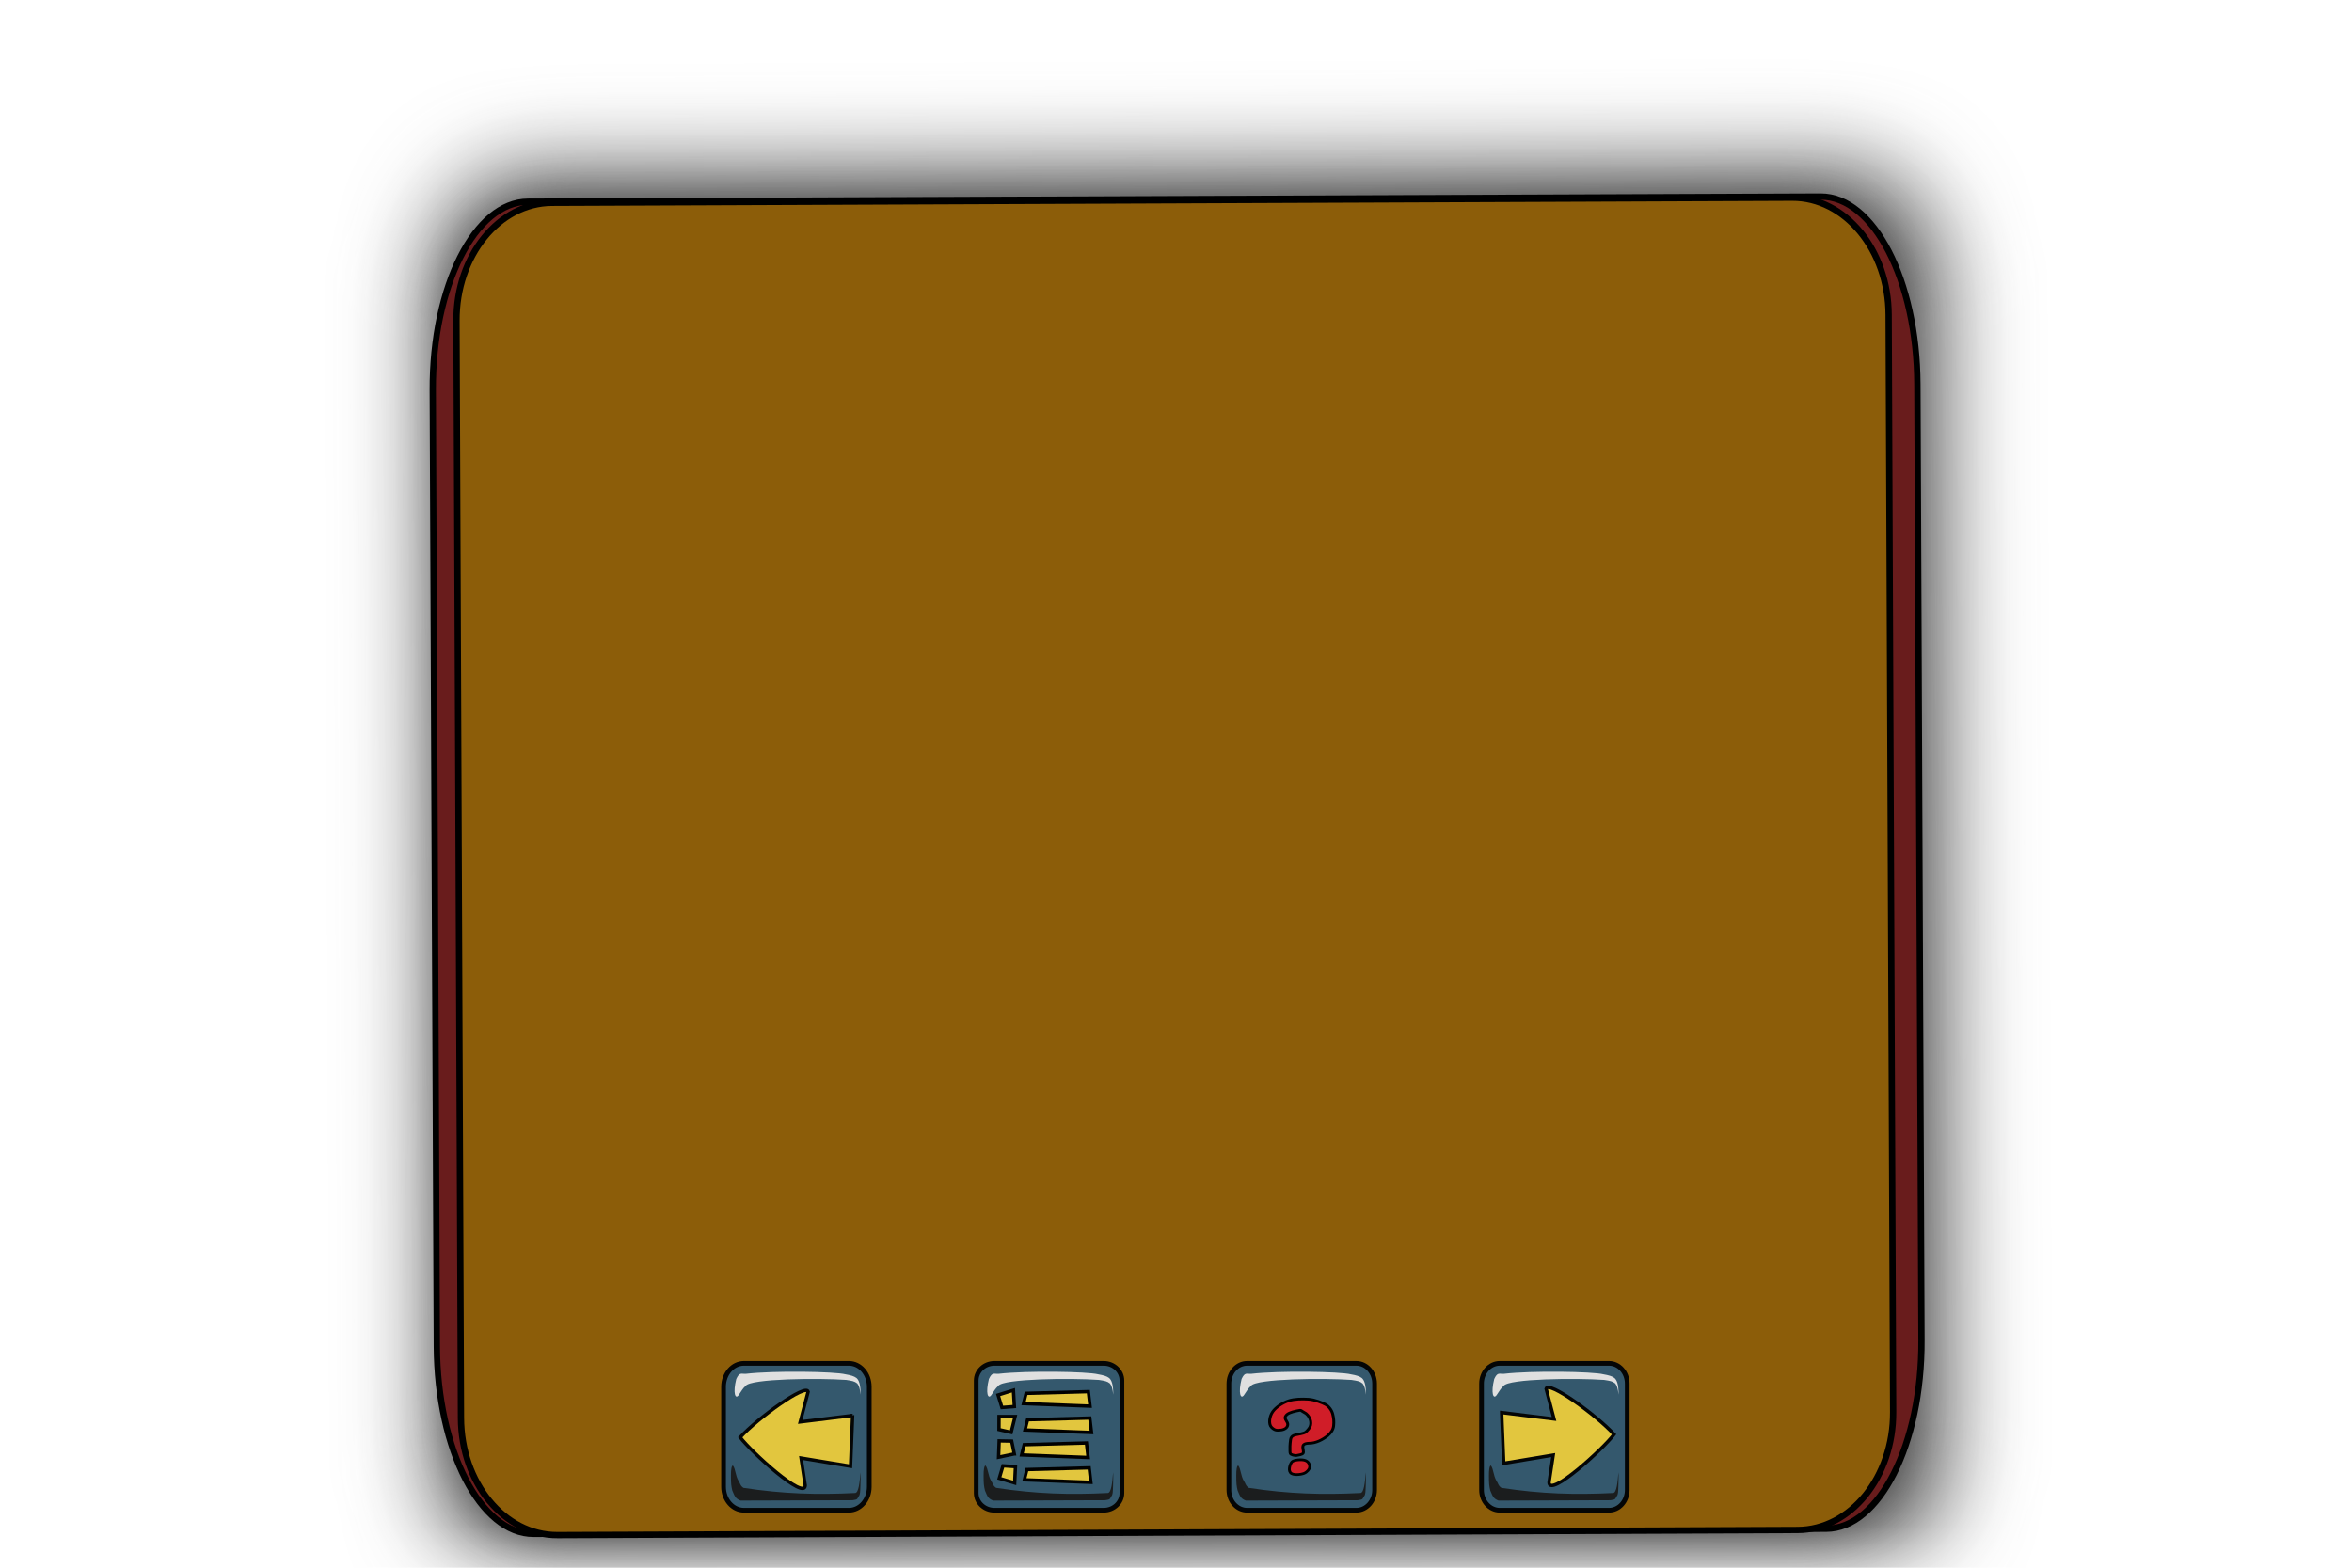
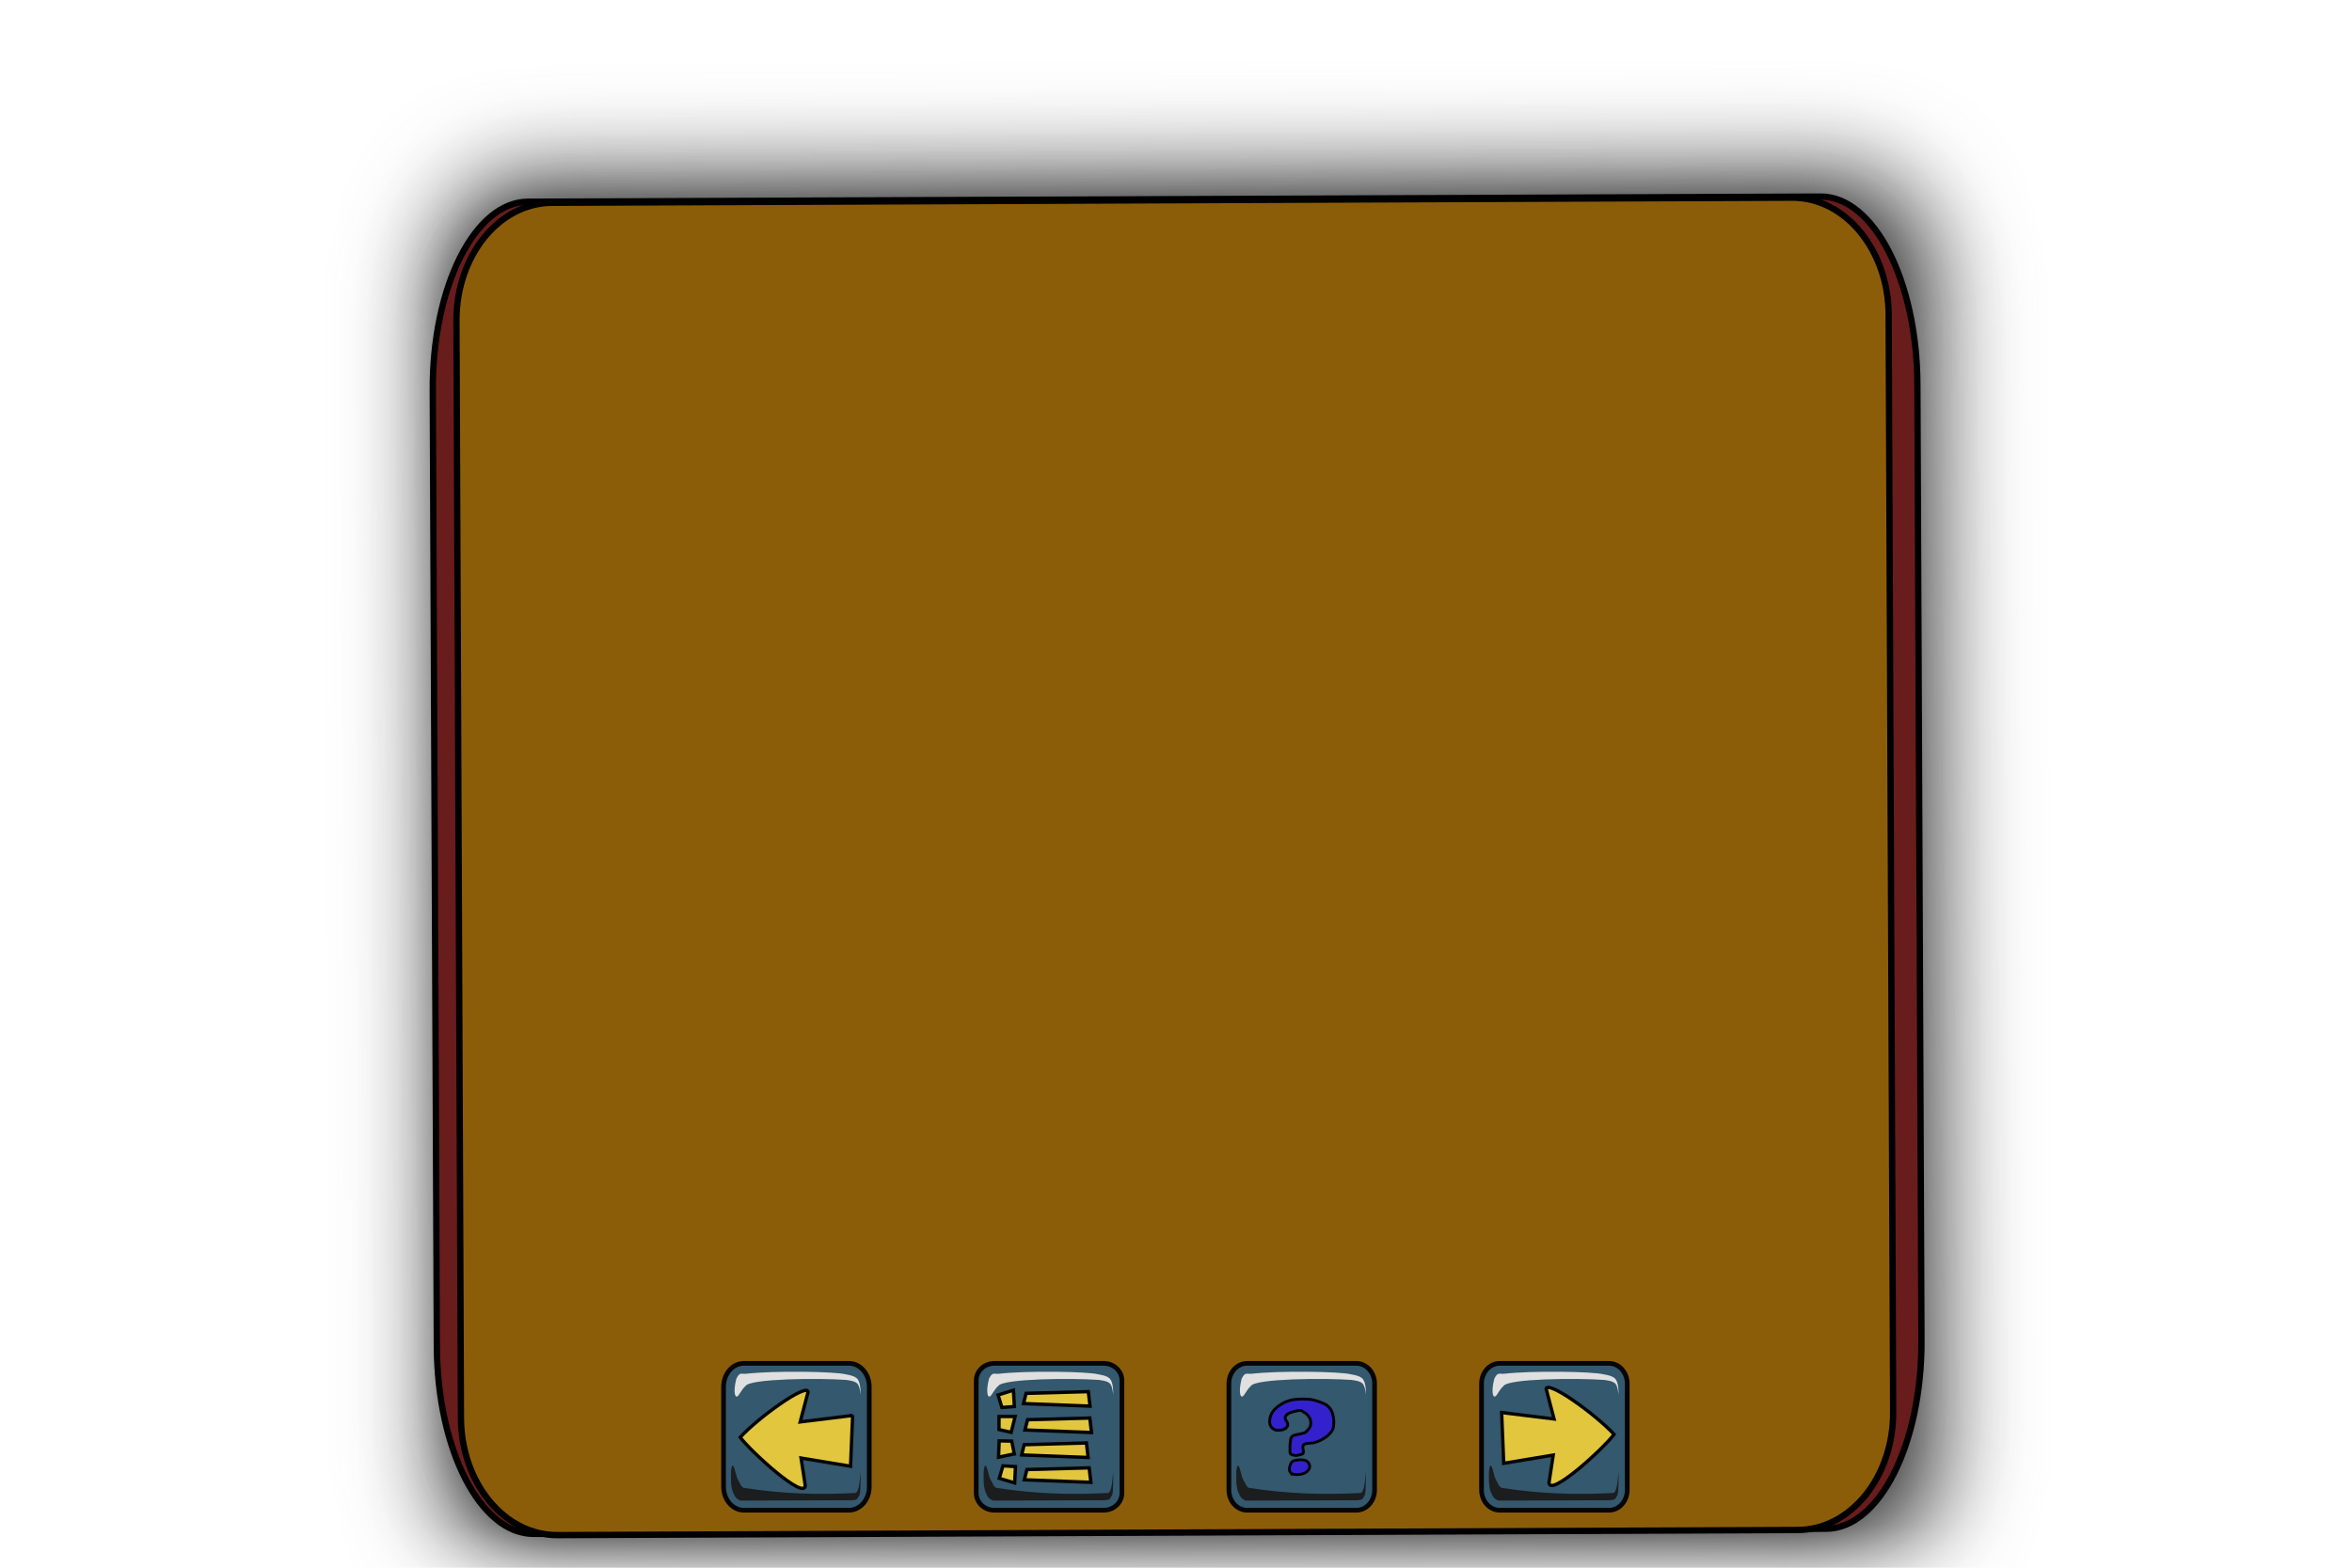
<svg xmlns="http://www.w3.org/2000/svg" version="1.1" width="2048" height="1365.33" id="svg2">
  <defs id="defs4">
    <filter color-interpolation-filters="sRGB" id="filter6659">
      <feGaussianBlur id="feGaussianBlur6661" stdDeviation="2.807" />
    </filter>
    <filter color-interpolation-filters="sRGB" id="filter6871">
      <feGaussianBlur id="feGaussianBlur6873" stdDeviation="5.083" />
    </filter>
-     <clipPath id="clipPath5697">
-       <rect width="186.182" height="124.121" x="229.692" y="796.334" id="rect5699" style="fill:#000000;fill-opacity:1;stroke:none" />
-     </clipPath>
    <clipPath id="clipPath5701">
      <rect width="6478.912" height="4319.264" x="-1837.413" y="-3449.987" id="rect5703" style="fill:#000000;fill-opacity:1;stroke:none" />
    </clipPath>
    <clipPath id="clipPath5705">
      <rect width="6494.415" height="4329.6" x="-3912.237" y="-3457.105" id="rect5707" style="fill:#000000;fill-opacity:1;stroke:none" />
    </clipPath>
    <clipPath id="clipPath5709">
      <rect width="6496.178" height="4330.774" x="-2523.396" y="-3449.664" id="rect5711" style="fill:#000000;fill-opacity:1;stroke:none" />
    </clipPath>
    <clipPath id="clipPath5765">
      <rect width="2048" height="1365.33" x="161.438" y="-440.076" transform="matrix(0.00413463,-0.9999915,0.9999916,0.00409836,0,0)" id="rect5767" style="fill:#000000;fill-opacity:1;stroke:none" />
    </clipPath>
    <clipPath id="clipPath5773">
      <rect width="2047.998" height="1365.332" x="161.438" y="-440.077" transform="matrix(0.00397591,-0.9999921,0.9999909,0.00426197,0,0)" id="rect5775" style="fill:#000000;fill-opacity:1;stroke:none" />
    </clipPath>
    <clipPath id="clipPath5777">
      <rect width="276.433" height="184.288" x="138.074" y="742.198" transform="matrix(0.00411645,-0.9999915,0.9999915,0.00411645,0,0)" id="rect5779" style="fill:#000000;fill-opacity:1;stroke:none" />
    </clipPath>
    <clipPath id="clipPath5781">
      <rect width="267.399" height="178.265" x="140.06" y="747.321" transform="matrix(0.00411644,-0.9999915,0.9999915,0.00411644,0,0)" id="rect5783" style="fill:#000000;fill-opacity:1;stroke:none" />
    </clipPath>
  </defs>
  <g transform="translate(-161.4378,440.0761)" id="layer1">
    <rect width="159.267" height="171.685" rx="13.365" ry="10.915" x="767.765" y="-357.515" transform="matrix(0.03152773,7.658908,-7.658908,0.03152773,-911.2809,-6163.785)" clip-path="url(#clipPath5781)" id="rect5303-0-9" style="opacity:0.881;fill:#3c3c3c;fill-opacity:1;stroke:none;filter:url(#filter6871)" />
    <rect width="154.839" height="169.14" rx="13.817" ry="11.283" x="767.765" y="-357.515" transform="matrix(0.03049742,7.40861,-7.40861,0.03049742,-861.5067,-5938.776)" clip-path="url(#clipPath5777)" id="rect5303-2" style="fill:#414141;fill-opacity:1;stroke:none;filter:url(#filter6659)" />
    <rect width="1160.214" height="1292.749" rx="163.76" ry="83.595" x="-261.925" y="-1831.437" transform="matrix(0.00426198,0.9999909,-0.9999921,0.00397591,0,0)" clip-path="url(#clipPath5773)" id="rect5303-7" style="fill:#691c1c;fill-opacity:1;stroke:#000000;stroke-width:5.49;stroke-miterlimit:4;stroke-opacity:1;stroke-dasharray:none" />
    <rect width="1160.333" height="1247.084" rx="102.362" ry="83.595" x="-260.781" y="-1806.64" transform="matrix(0.00409836,0.9999916,-0.9999915,0.00413463,0,0)" clip-path="url(#clipPath5765)" id="rect5303-0" style="fill:#8c5d09;fill-opacity:1;stroke:#000000;stroke-width:5.5;stroke-miterlimit:4;stroke-opacity:1;stroke-dasharray:none" />
    <g transform="matrix(0.3152623,0,0,0.3152623,956.9695,647.4729)" clip-path="url(#clipPath5709)" id="layer1-0">
      <g transform="matrix(26.4306,0,0,26.4306,-5707.082,-23211.122)" id="g3334">
        <g transform="translate(14.01163,-0.4292942)" id="g3895-1-3">
          <rect width="15.227" height="15.352" rx="1.904" ry="1.793" x="208.457" y="890.6" id="rect4852-7-0-7-6" style="fill:#34586d;fill-opacity:1;stroke:#040505;stroke-width:0.49;stroke-miterlimit:4;stroke-opacity:1;stroke-dasharray:none" />
          <path d="m 222.343,892.127 c -0.245,-0.191 -0.606,-0.289 -1.131,-0.381 -1.125,-0.296 -7.481,-0.395 -10.413,-0.055 -0.491,0.032 -0.67,-0.205 -1.015,0.543 -0.37,1.476 -0.097,2.18 0.254,1.679 0.331,-0.47 0.39,-0.649 0.729,-0.961 0.519,-0.755 7.597,-0.829 10.5,-0.62 0.619,0.097 0.864,0.128 1.163,0.371 0.196,0.234 0.279,0.566 0.344,1.17 0.021,-1.1 -0.197,-1.557 -0.432,-1.746 z" id="path4854-6-4-1-3" style="fill:#e0e0e0;fill-opacity:1;stroke:none" />
          <path d="m 210.026,902.898 c 0.149,0.173 0.169,0.501 0.511,0.714 4.167,0.64 7.716,0.734 11.638,0.54 0.41,0.044 0.513,-1.206 0.59,-2.159 0.026,0.326 0.006,0.948 -0.005,1.367 -0.026,0.72 -0.025,0.946 -0.176,1.135 -0.206,0.336 -0.107,0.324 -0.655,0.413 l -11.701,0.037 c -0.469,-0.191 -0.571,-0.342 -0.856,-1.047 -0.118,-0.496 -0.145,-0.734 -0.143,-1.576 -0.009,-0.562 0.066,-1.083 0.211,-1.034 0.279,0.359 0.236,1.005 0.585,1.609 z" id="path4856-2-9-9-7" style="fill:#1b1d1e;fill-opacity:1;stroke:none" />
        </g>
        <path d="m 224.753,893.479 0.401,1.303 1.303,-0.1 -0.1,-1.704 -1.604,0.501 z" id="path4061" style="fill:#e2c63e;fill-opacity:1;stroke:#040505;stroke-width:0.352;stroke-linecap:butt;stroke-linejoin:miter;stroke-miterlimit:4;stroke-opacity:1;stroke-dasharray:none" />
        <path d="m 224.852,895.727 -0.005,1.364 1.274,0.292 0.412,-1.657 -1.681,8.9e-4 z" id="path4061-5" style="fill:#e2c63e;fill-opacity:1;stroke:#040505;stroke-width:0.352;stroke-linecap:butt;stroke-linejoin:miter;stroke-miterlimit:4;stroke-opacity:1;stroke-dasharray:none" />
        <path d="m 226.449,899.635 -0.275,-1.336 -1.307,-0.025 -0.064,1.706 1.645,-0.345 z" id="path4061-5-5" style="fill:#e2c63e;fill-opacity:1;stroke:#040505;stroke-width:0.352;stroke-linecap:butt;stroke-linejoin:miter;stroke-miterlimit:4;stroke-opacity:1;stroke-dasharray:none" />
        <path d="m 224.879,902.186 0.387,-1.307 1.304,0.086 -0.082,1.705 -1.609,-0.484 z" id="path4061-5-5-0" style="fill:#e2c63e;fill-opacity:1;stroke:#040505;stroke-width:0.352;stroke-linecap:butt;stroke-linejoin:miter;stroke-miterlimit:4;stroke-opacity:1;stroke-dasharray:none" />
        <path d="m 227.68,893.306 -0.267,1.069 6.949,0.267 -0.178,-1.514 -6.503,0.178 z" id="path4129" style="fill:#e2c63e;fill-opacity:1;stroke:#000000;stroke-width:0.352;stroke-linecap:butt;stroke-linejoin:miter;stroke-miterlimit:4;stroke-opacity:1;stroke-dasharray:none" />
        <path d="m 227.834,896.064 -0.267,1.069 6.949,0.267 -0.178,-1.514 -6.503,0.178 z" id="path4129-4" style="fill:#e2c63e;fill-opacity:1;stroke:#000000;stroke-width:0.352;stroke-linecap:butt;stroke-linejoin:miter;stroke-miterlimit:4;stroke-opacity:1;stroke-dasharray:none" />
        <path d="m 227.481,898.673 -0.267,1.069 6.949,0.267 -0.178,-1.514 -6.503,0.178 z" id="path4129-1" style="fill:#e2c63e;fill-opacity:1;stroke:#000000;stroke-width:0.352;stroke-linecap:butt;stroke-linejoin:miter;stroke-miterlimit:4;stroke-opacity:1;stroke-dasharray:none" />
        <path d="m 227.767,901.271 -0.267,1.069 6.949,0.267 -0.178,-1.514 -6.503,0.178 z" id="path4129-9" style="fill:#e2c63e;fill-opacity:1;stroke:#000000;stroke-width:0.352;stroke-linecap:butt;stroke-linejoin:miter;stroke-miterlimit:4;stroke-opacity:1;stroke-dasharray:none" />
      </g>
    </g>
    <g transform="matrix(0.3153479,0,0,0.3153479,1395.153,650.1147)" clip-path="url(#clipPath5705)" id="layer1-2">
      <g transform="matrix(26.42343,0,0,26.42343,-6202.986,-23217.569)" id="g3427">
        <g transform="translate(33.05577,-0.2641069)" id="g3895">
          <rect width="15.227" height="15.352" rx="1.904" ry="2.117" x="208.457" y="890.6" id="rect4852-7-0" style="fill:#34586d;fill-opacity:1;stroke:#040505;stroke-width:0.49;stroke-miterlimit:4;stroke-opacity:1;stroke-dasharray:none" />
          <path d="m 222.343,892.127 c -0.245,-0.191 -0.606,-0.289 -1.131,-0.381 -1.125,-0.296 -7.481,-0.395 -10.413,-0.055 -0.491,0.032 -0.67,-0.205 -1.015,0.543 -0.37,1.476 -0.097,2.18 0.254,1.679 0.331,-0.47 0.39,-0.649 0.729,-0.961 0.519,-0.755 7.597,-0.829 10.5,-0.62 0.619,0.097 0.864,0.128 1.163,0.371 0.196,0.234 0.279,0.566 0.344,1.17 0.021,-1.1 -0.197,-1.557 -0.432,-1.746 z" id="path4854-6-4" style="fill:#e0e0e0;fill-opacity:1;stroke:none" />
          <path d="m 210.026,902.898 c 0.149,0.173 0.169,0.501 0.511,0.714 4.167,0.64 7.716,0.734 11.638,0.54 0.41,0.044 0.513,-1.206 0.59,-2.159 0.026,0.326 0.006,0.948 -0.005,1.367 -0.026,0.72 -0.025,0.946 -0.176,1.135 -0.206,0.336 -0.107,0.324 -0.655,0.413 l -11.701,0.037 c -0.469,-0.191 -0.571,-0.342 -0.856,-1.047 -0.118,-0.496 -0.145,-0.734 -0.143,-1.576 -0.009,-0.562 0.066,-1.083 0.211,-1.034 0.279,0.359 0.236,1.005 0.585,1.609 z" id="path4856-2-9" style="fill:#1b1d1e;fill-opacity:1;stroke:none" />
        </g>
        <path d="m 243.614,895.478 0.218,5.306 5.172,-0.859 -0.437,2.866 c 0.037,1.613 5.677,-3.538 6.796,-5.031 -1.823,-2.005 -6.878,-5.659 -7.1,-4.77 l 0.83,3.161 -5.479,-0.674 2.1e-4,0 2e-5,0 0,2e-5 z" id="path3777" style="fill:#e2c63e;fill-opacity:1;stroke:#040505;stroke-width:0.352;stroke-linecap:butt;stroke-linejoin:miter;stroke-miterlimit:4;stroke-opacity:1;stroke-dasharray:none" />
      </g>
    </g>
    <g transform="matrix(0.3161025,0,0,0.3161025,742.2485,650.4734)" clip-path="url(#clipPath5701)" id="layer1-05">
      <g transform="matrix(26.36035,0,0,26.36035,-5220.327,-23151.317)" id="g3269">
        <g transform="translate(-4.511922,-0.7178576)" id="g3895-1">
          <rect width="15.227" height="15.352" rx="2.125" ry="2.448" x="208.457" y="890.6" id="rect4852-7-0-7" style="fill:#34586d;fill-opacity:1;stroke:#040505;stroke-width:0.49;stroke-miterlimit:4;stroke-opacity:1;stroke-dasharray:none" />
          <path d="m 222.343,892.127 c -0.245,-0.191 -0.606,-0.289 -1.131,-0.381 -1.125,-0.296 -7.481,-0.395 -10.413,-0.055 -0.491,0.032 -0.67,-0.205 -1.015,0.543 -0.37,1.476 -0.097,2.18 0.254,1.679 0.331,-0.47 0.39,-0.649 0.729,-0.961 0.519,-0.755 7.597,-0.829 10.5,-0.62 0.619,0.097 0.864,0.128 1.163,0.371 0.196,0.234 0.279,0.566 0.344,1.17 0.021,-1.1 -0.197,-1.557 -0.432,-1.746 z" id="path4854-6-4-1" style="fill:#e0e0e0;fill-opacity:1;stroke:none" />
          <path d="m 210.026,902.898 c 0.149,0.173 0.169,0.501 0.511,0.714 4.167,0.64 7.716,0.734 11.638,0.54 0.41,0.044 0.513,-1.206 0.59,-2.159 0.026,0.326 0.006,0.948 -0.005,1.367 -0.026,0.72 -0.025,0.946 -0.176,1.135 -0.206,0.336 -0.107,0.324 -0.655,0.413 l -11.701,0.037 c -0.469,-0.191 -0.571,-0.342 -0.856,-1.047 -0.118,-0.496 -0.145,-0.734 -0.143,-1.576 -0.009,-0.562 0.066,-1.083 0.211,-1.034 0.279,0.359 0.236,1.005 0.585,1.609 z" id="path4856-2-9-9" style="fill:#1b1d1e;fill-opacity:1;stroke:none" />
        </g>
        <path d="m 217.433,895.331 -0.218,5.306 -5.172,-0.859 0.437,2.866 c -0.037,1.613 -5.677,-3.538 -6.796,-5.031 1.823,-2.005 6.878,-5.659 7.1,-4.77 l -0.83,3.161 5.479,-0.674 -2.1e-4,0 -2e-5,0 0,2e-5 z" id="path3777-9" style="fill:#e2c63e;fill-opacity:1;stroke:#040505;stroke-width:0.352;stroke-linecap:butt;stroke-linejoin:miter;stroke-miterlimit:4;stroke-opacity:1;stroke-dasharray:none" />
      </g>
    </g>
-     <g transform="matrix(11,0,0,11,-2365.168,-9199.746)" clip-path="url(#clipPath5697)" id="g4129">
-       <g transform="matrix(0.7575068,0,0,0.7575068,169.0603,229.641)" id="g4091">
-         <rect width="15.227" height="15.352" rx="1.904" ry="2.117" x="208.457" y="890.6" id="rect4093" style="fill:#34586d;fill-opacity:1;stroke:#040505;stroke-width:0.49;stroke-miterlimit:4;stroke-opacity:1;stroke-dasharray:none" />
-         <path d="m 222.343,892.127 c -0.245,-0.191 -0.606,-0.289 -1.131,-0.381 -1.125,-0.296 -7.481,-0.395 -10.413,-0.055 -0.491,0.032 -0.67,-0.205 -1.015,0.543 -0.37,1.476 -0.097,2.18 0.254,1.679 0.331,-0.47 0.39,-0.649 0.729,-0.961 0.519,-0.755 7.597,-0.829 10.5,-0.62 0.619,0.097 0.864,0.128 1.163,0.371 0.196,0.234 0.279,0.566 0.344,1.17 0.021,-1.1 -0.197,-1.557 -0.432,-1.746 z" id="path4095" style="fill:#e0e0e0;fill-opacity:1;stroke:none" />
-         <path d="m 210.026,902.898 c 0.149,0.173 0.169,0.501 0.511,0.714 4.167,0.64 7.716,0.734 11.638,0.54 0.41,0.044 0.513,-1.206 0.59,-2.159 0.026,0.326 0.006,0.948 -0.005,1.367 -0.026,0.72 -0.025,0.946 -0.176,1.135 -0.206,0.336 -0.107,0.324 -0.655,0.413 l -11.701,0.037 c -0.469,-0.191 -0.571,-0.342 -0.856,-1.047 -0.118,-0.496 -0.145,-0.734 -0.143,-1.576 -0.009,-0.562 0.066,-1.083 0.211,-1.034 0.279,0.359 0.236,1.005 0.585,1.609 z" id="path4097" style="fill:#1b1d1e;fill-opacity:1;stroke:none" />
-       </g>
-       <g transform="matrix(0.4835016,-0.06675027,0.06294344,0.455927,142.0465,485.3014)" id="g4881">
-         <path d="m 264.709,969.302 c 0.588,0.032 1.178,-0.179 1.301,-0.735 0.123,-0.556 -0.474,-0.997 -0.188,-1.472 0.287,-0.475 1.019,-0.616 1.939,-0.686 0.92,-0.07 0.529,-0.026 1.447,0.677 0.69,0.812 0.789,2.013 0.074,2.679 -0.538,0.503 -0.55,0.582 -1.442,0.652 -0.892,0.07 -1.499,-0.026 -1.711,0.765 -0.212,0.791 -0.316,1.504 -0.344,1.897 -0.028,0.393 -0.097,0.538 0.383,0.765 0.48,0.227 0.791,0.146 0.791,0.146 0,0 0.738,9.9e-4 0.894,-0.212 0.156,-0.213 0.04,-0.75 0.083,-1.052 0.043,-0.302 0.19,-0.613 1.09,-0.512 1.091,0.175 2.331,-0.307 3.17,-0.856 0.574,-0.401 1.004,-0.855 1.167,-1.554 0.163,-0.699 0.19,-1.283 0.108,-2.023 -0.082,-0.74 -0.504,-1.456 -0.939,-1.793 -0.435,-0.337 -1.616,-1.074 -2.626,-1.293 -1.005,-0.217 -2.217,-0.388 -3.216,-0.201 -0.999,0.187 -2.169,0.769 -2.81,1.497 -0.641,0.728 -0.97,2.02 -0.524,2.635 0.446,0.615 0.765,0.643 1.353,0.675 z" id="path4559" style="fill:#d01d28;fill-opacity:1;stroke:#000000;stroke-width:0.466;stroke-linecap:butt;stroke-linejoin:miter;stroke-miterlimit:4;stroke-opacity:1;stroke-dasharray:none" />
-         <path d="m 265.38,976.784 c 0.322,0.566 1.61,0.582 2.154,0.448 0.544,-0.134 0.971,-0.585 1.052,-0.897 0.081,-0.312 0.055,-0.925 -0.53,-1.266 -0.584,-0.341 -1.852,-0.356 -2.172,-0.107 -0.32,0.249 -0.827,1.255 -0.505,1.821 z" id="path4561" style="fill:#d01d28;fill-opacity:1;stroke:#000000;stroke-width:0.456;stroke-linecap:butt;stroke-linejoin:miter;stroke-miterlimit:4;stroke-opacity:1;stroke-dasharray:none" />
-       </g>
-     </g>
+     <rect width="126.877" height="127.918" rx="15.866" ry="17.643" x="1231.479" y="747.295" id="rect4093" style="fill:#34586d;fill-opacity:1;stroke:#040505;stroke-width:4.082;stroke-miterlimit:4;stroke-opacity:1;stroke-dasharray:none" />
+     <path d="m 1347.184,760.018 c -2.04,-1.592 -5.049,-2.412 -9.42,-3.174 -9.374,-2.47 -62.339,-3.291 -86.764,-0.46 -4.095,0.27 -5.584,-1.708 -8.459,4.523 -3.081,12.296 -0.811,18.169 2.116,13.991 2.761,-3.916 3.25,-5.406 6.076,-8.012 4.323,-6.292 63.306,-6.907 87.494,-5.164 5.16,0.811 7.196,1.063 9.694,3.092 1.634,1.949 2.323,4.715 2.867,9.75 0.179,-9.165 -1.641,-12.978 -3.604,-14.546 z" id="path4095" style="fill:#e0e0e0;fill-opacity:1;stroke:none" />
+     <path d="m 1244.547,849.768 c 1.244,1.445 1.411,4.171 4.255,5.947 34.724,5.331 64.297,6.12 96.976,4.503 3.42,0.37 4.271,-10.05 4.915,-17.986 0.214,2.718 0.05,7.902 -0.042,11.39 -0.22,6.001 -0.21,7.885 -1.464,9.459 -1.713,2.799 -0.889,2.704 -5.455,3.443 l -97.498,0.311 c -3.909,-1.593 -4.759,-2.851 -7.13,-8.728 -0.984,-4.135 -1.204,-6.114 -1.191,-13.13 -0.075,-4.685 0.548,-9.02 1.755,-8.618 2.327,2.99 1.97,8.375 4.878,13.409 z" id="path4097" style="fill:#1b1d1e;fill-opacity:1;stroke:none" />
+     <path d="m 1276.327,805.443 c 3.148,-0.273 6.143,-1.764 6.412,-4.641 0.27,-2.877 -3.213,-4.652 -2.018,-7.243 1.195,-2.591 4.993,-3.838 9.839,-4.863 4.846,-1.024 2.796,-0.519 8.164,2.334 4.23,3.567 5.591,9.518 2.25,13.383 -2.513,2.916 -2.522,3.324 -7.216,4.331 -4.694,1.006 -7.989,0.971 -8.568,5.093 -0.579,4.121 -0.639,7.773 -0.514,9.764 0.123,1.99 -0.142,2.771 2.567,3.555 2.708,0.784 4.31,0.153 4.31,0.153 0,0 3.923,-0.537 4.607,-1.721 0.684,-1.184 -0.309,-3.793 -0.288,-5.337 0.023,-1.545 0.584,-3.213 5.443,-3.369 5.925,0.079 12.185,-3.25 16.266,-6.622 2.773,-2.433 4.747,-5.025 5.129,-8.649 0.382,-3.624 0.122,-6.572 -0.826,-10.224 -0.948,-3.652 -3.688,-6.931 -6.237,-8.303 -2.549,-1.372 -9.338,-4.202 -14.862,-4.556 -5.498,-0.352 -12.062,-0.32 -17.245,1.353 -5.184,1.673 -11.003,5.449 -13.91,9.572 -2.907,4.123 -3.76,10.84 -0.965,13.598 2.795,2.758 4.514,2.664 7.662,2.392 z" id="path4559" style="fill:#3322cc;fill-opacity:1;stroke:#000000;stroke-width:2.431;stroke-linecap:butt;stroke-linejoin:miter;stroke-miterlimit:4;stroke-opacity:1;stroke-dasharray:none" />
+     <path d="m 1285.076,842.475 c 2.105,2.604 8.965,1.736 11.766,0.664 2.801,-1.072 4.761,-3.645 4.976,-5.269 0.216,-1.624 -0.35,-4.679 -3.693,-5.959 -3.343,-1.28 -10.098,-0.426 -11.626,1.06 -1.528,1.486 -3.529,6.9 -1.423,9.505 z" id="path4561" style="fill:#3322cc;fill-opacity:1;stroke:#000000;stroke-width:2.375;stroke-linecap:butt;stroke-linejoin:miter;stroke-miterlimit:4;stroke-opacity:1;stroke-dasharray:none" />
  </g>
</svg>
